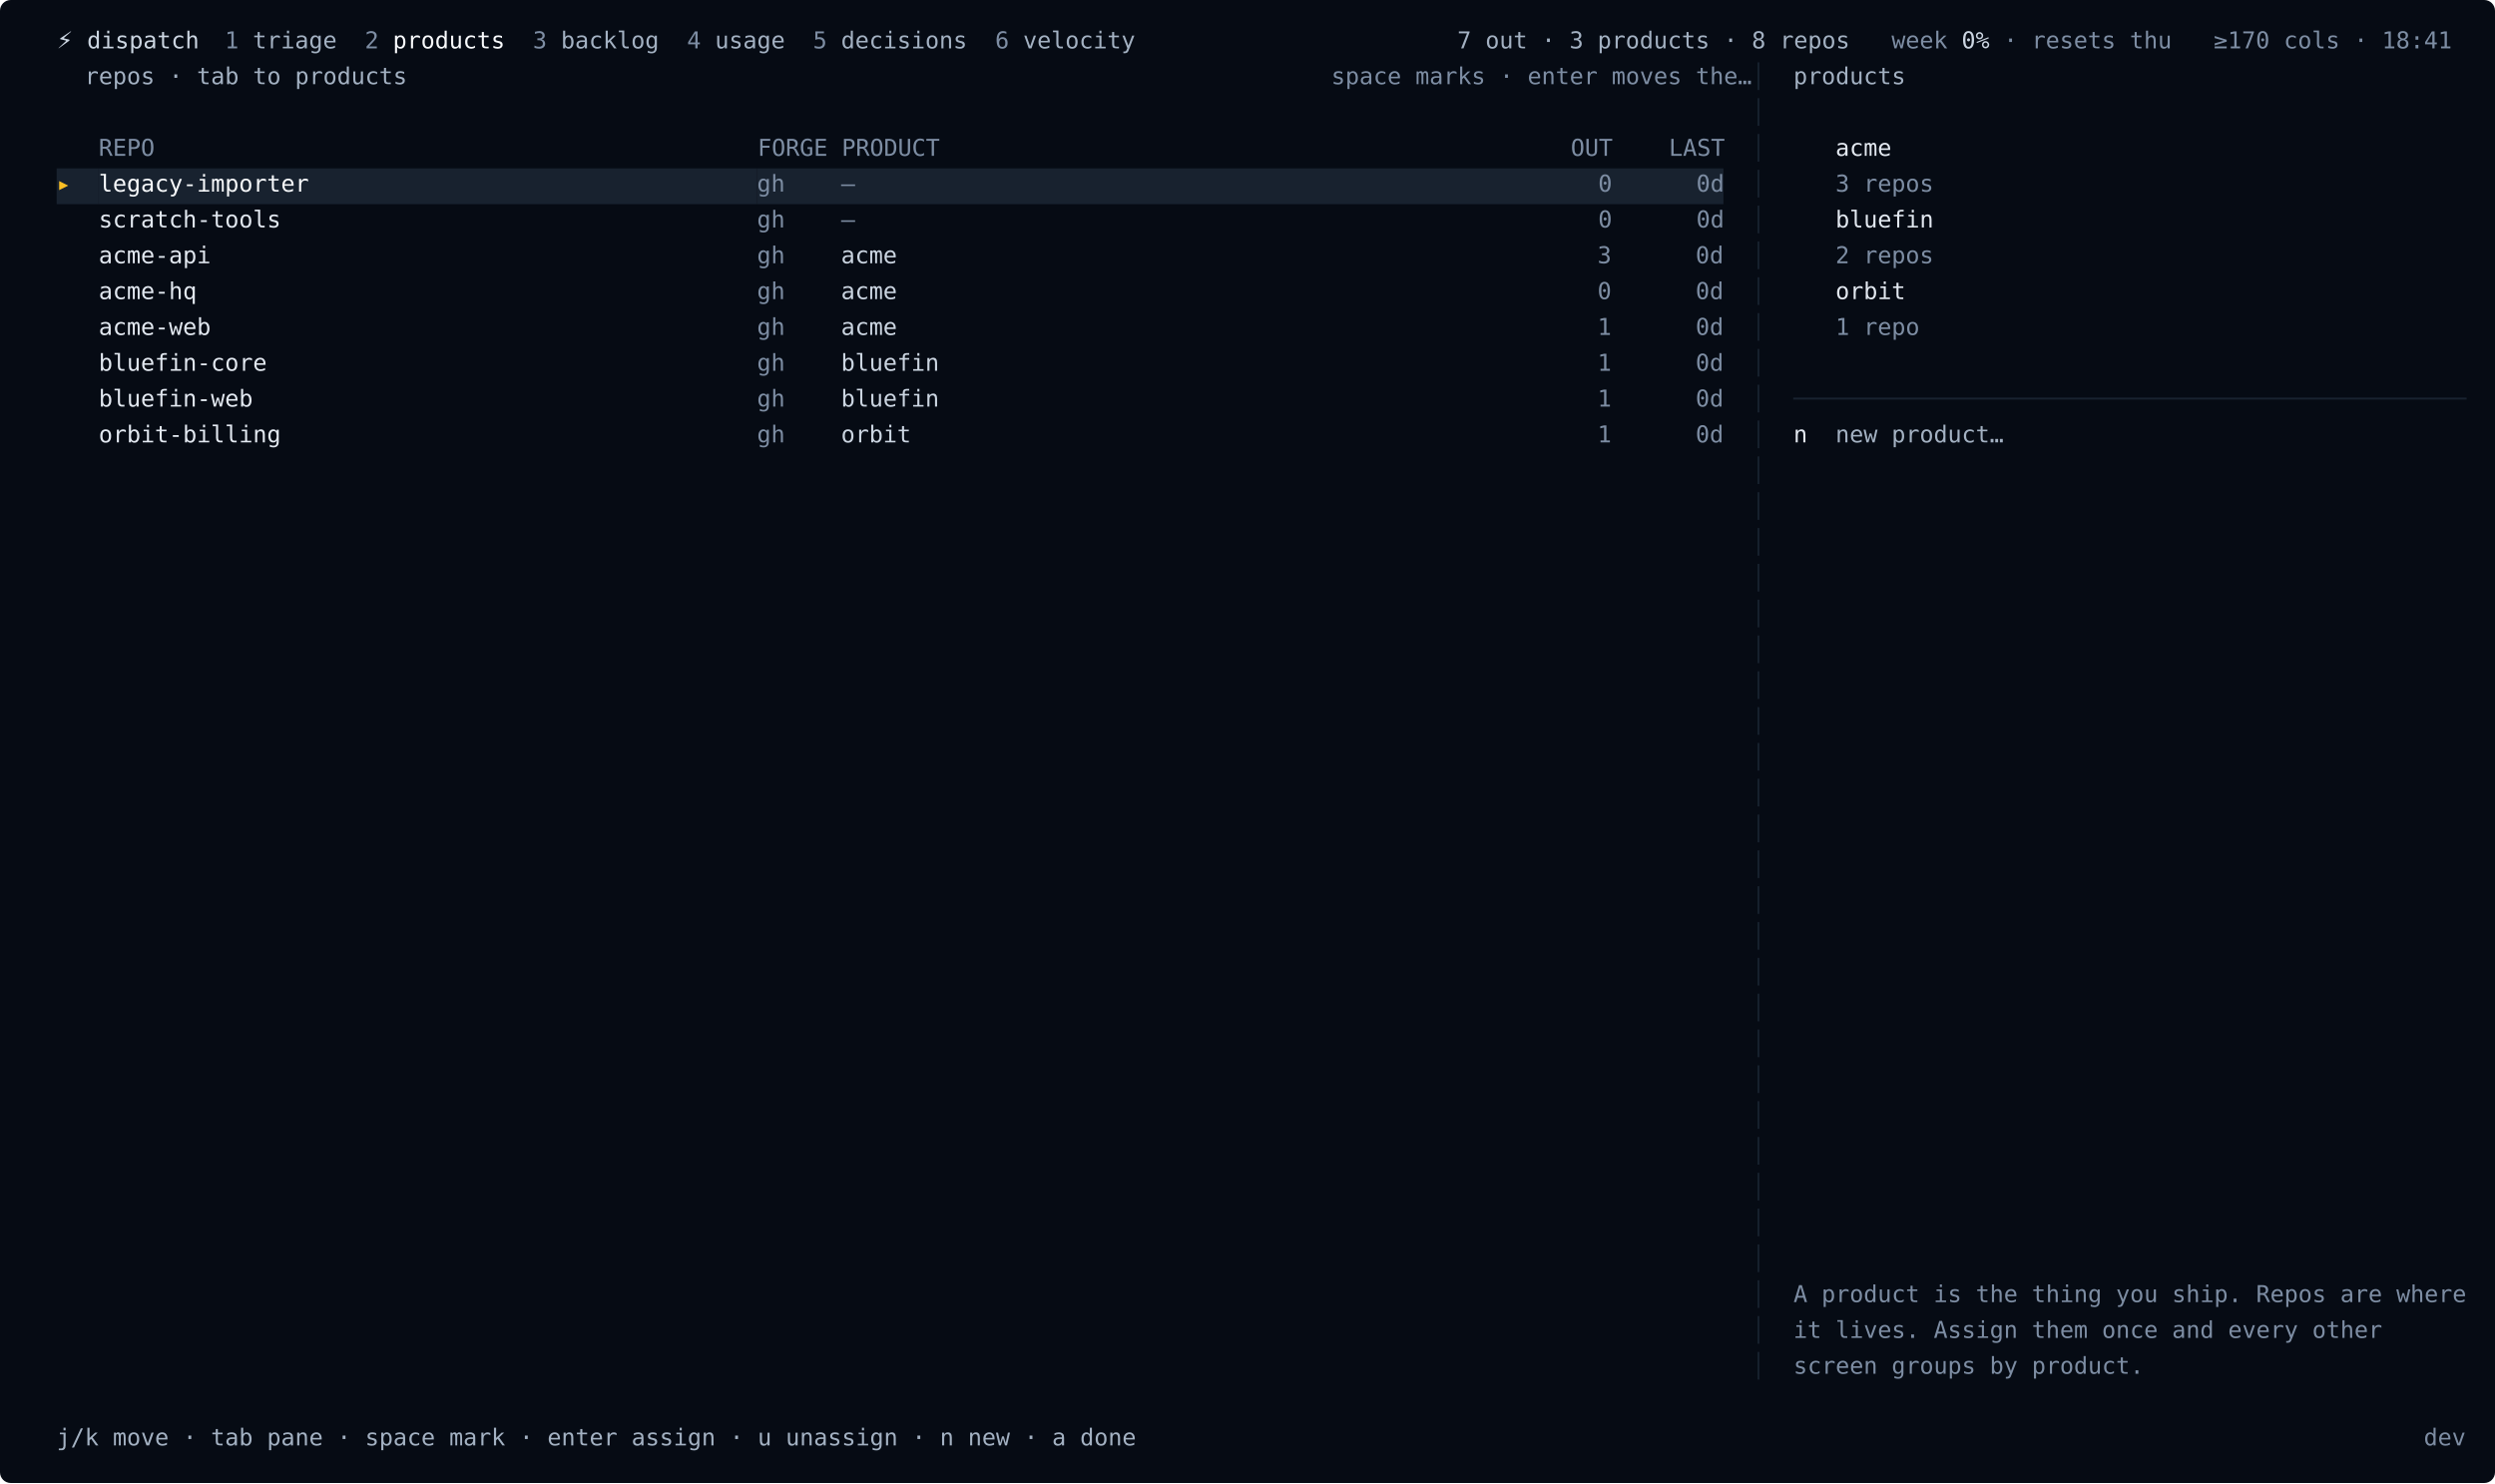
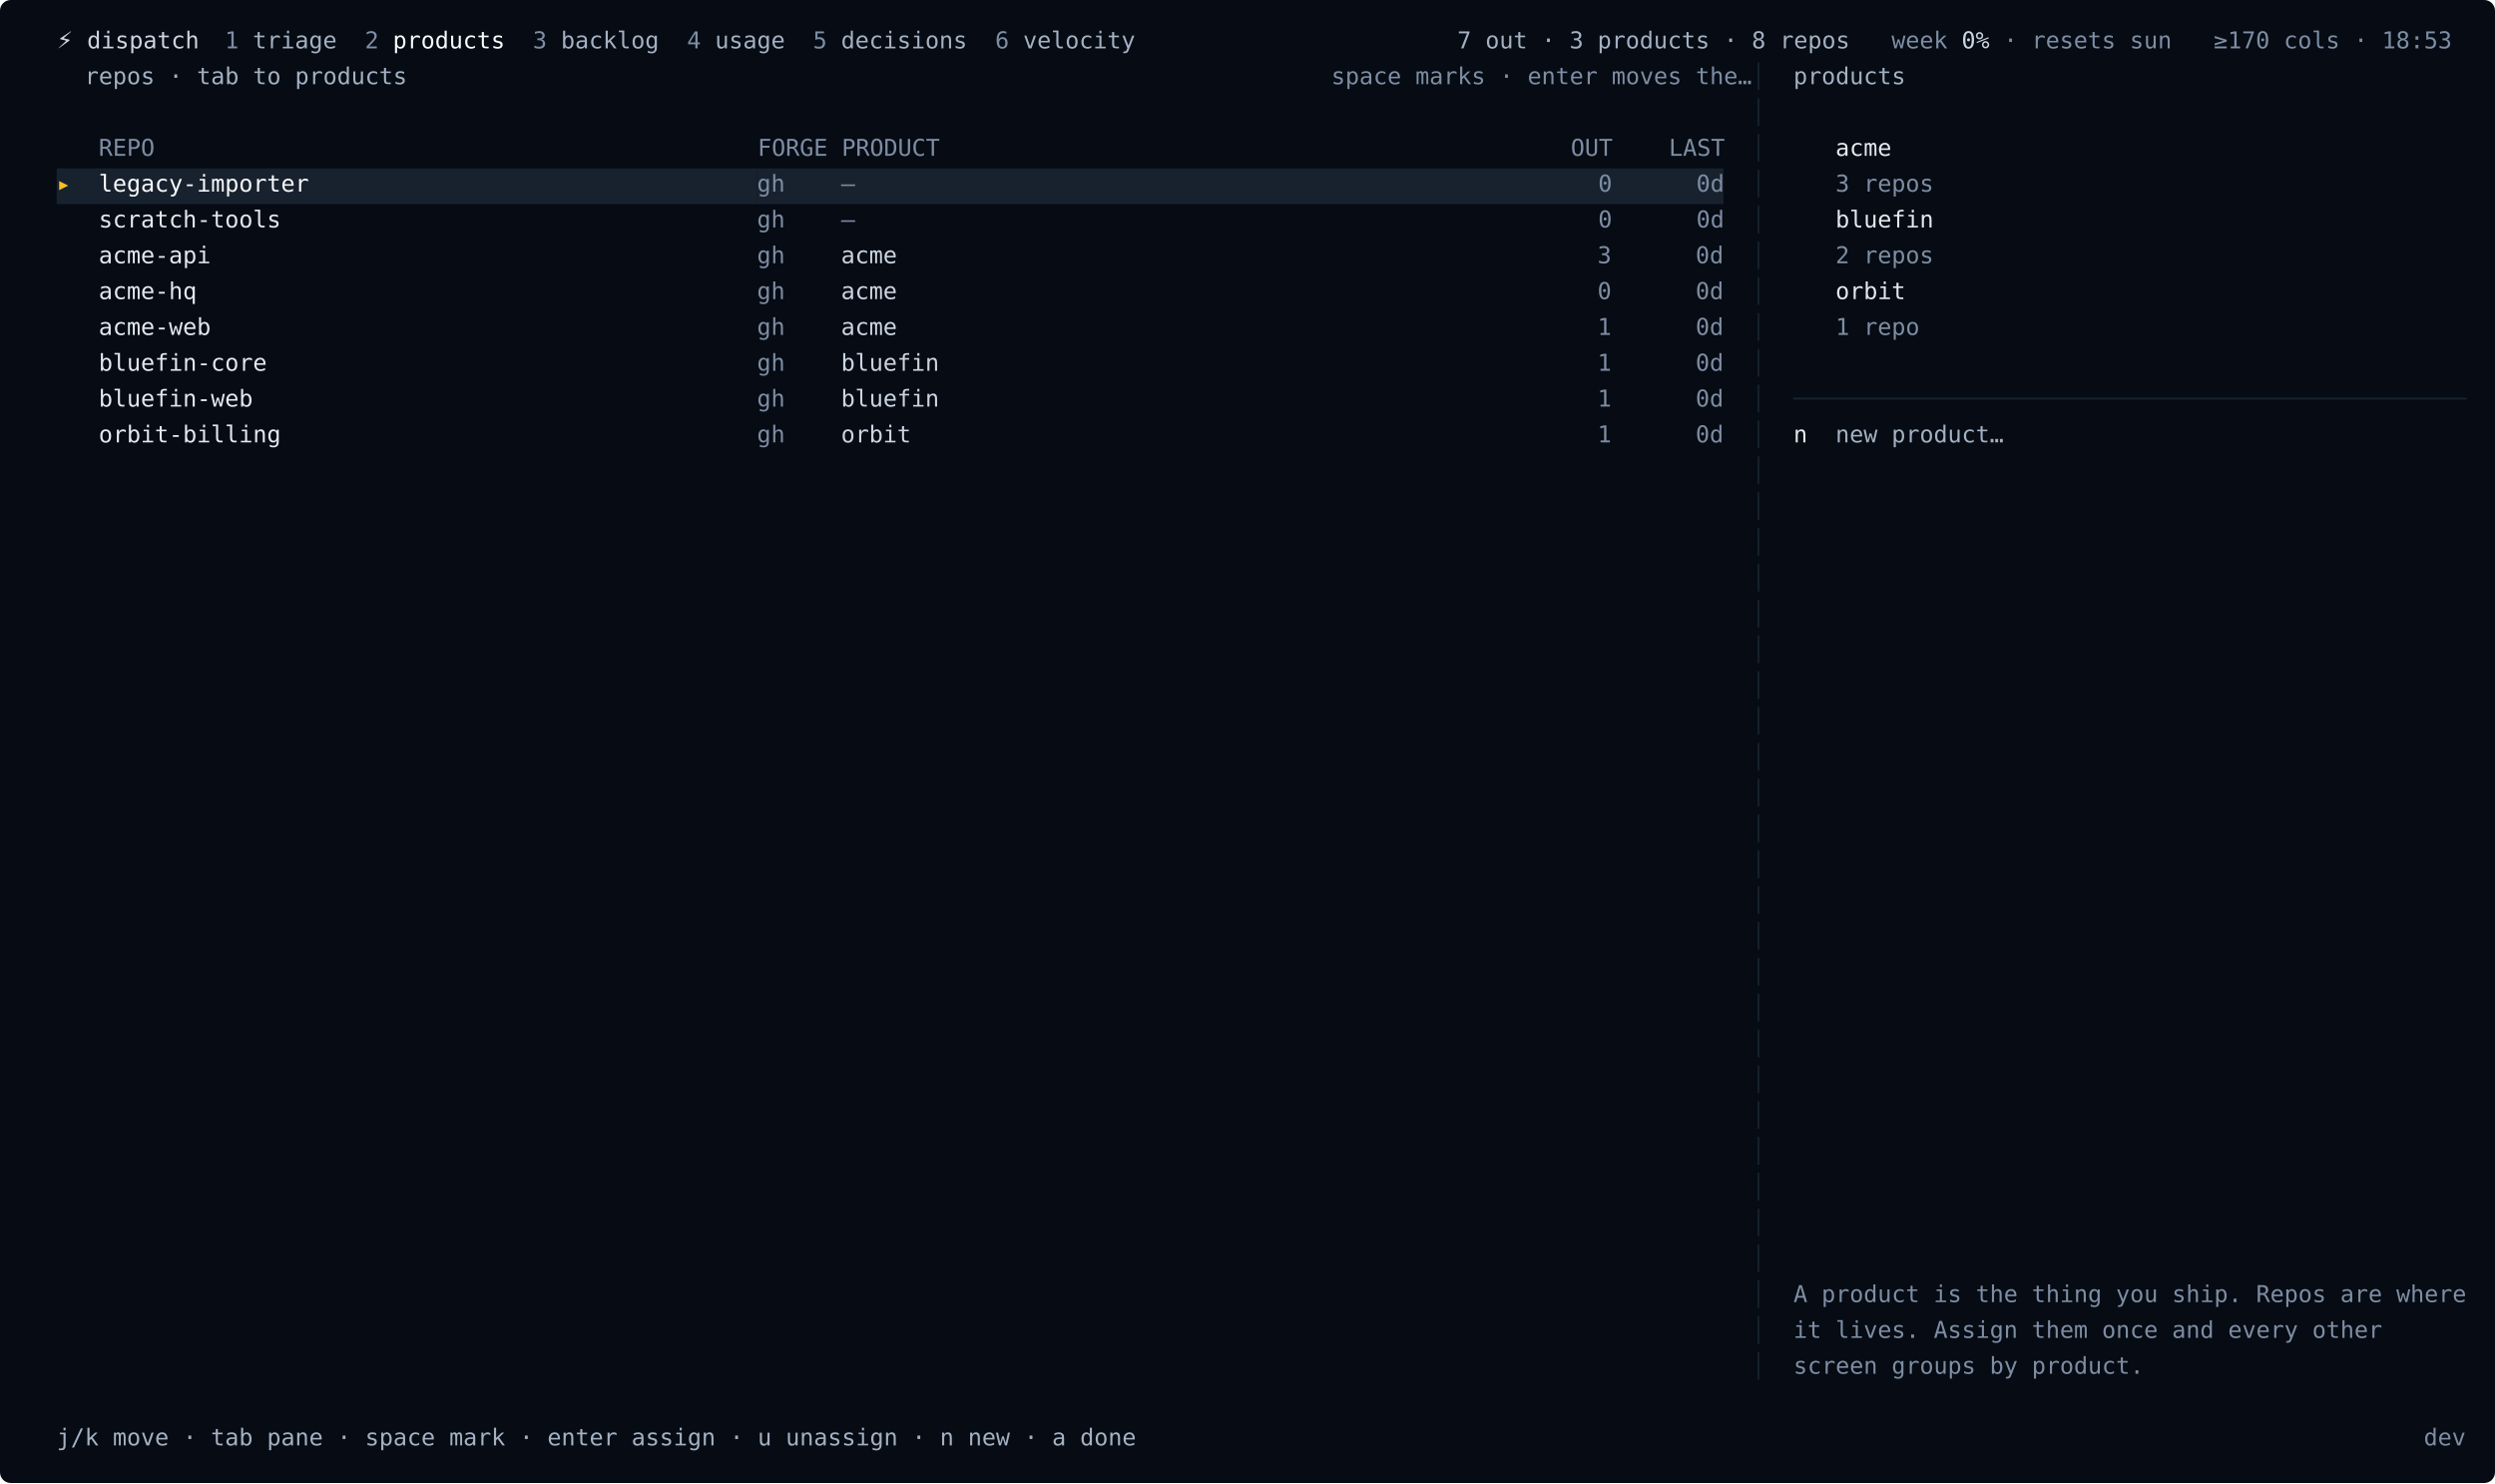
<svg xmlns="http://www.w3.org/2000/svg" width="1393" height="828" viewBox="0 0 1393 828" role="img" aria-label="Assigning repos to products">
  <rect width="1393" height="828" rx="6" fill="#060b14" />
  <g font-family="ui-monospace, SFMono-Regular, Menlo, Consolas, 'DejaVu Sans Mono', monospace" font-size="13.0" xml:space="preserve">
    <rect x="31.64" y="94.00" width="23.46" height="20.00" fill="#18222f" />
    <rect x="55.10" y="94.00" width="367.54" height="20.00" fill="#18222f" />
    <rect x="422.64" y="94.00" width="539.58" height="20.00" fill="#18222f" />
    <text xml:space="preserve" y="27.00" fill="#e2e8f0">
      <tspan x="16.00">  </tspan>
      <tspan x="31.64" fill="#cbd5e1">⚡ dispatch</tspan>
      <tspan x="109.84">  </tspan>
      <tspan x="125.48" fill="#7d8da3">1 </tspan>
      <tspan x="141.12" fill="#a3b1c2">triage</tspan>
      <tspan x="188.04">  </tspan>
      <tspan x="203.68" fill="#7d8da3">2 </tspan>
      <tspan x="219.32" fill="#f8fafc">products</tspan>
      <tspan x="281.88">  </tspan>
      <tspan x="297.52" fill="#7d8da3">3 </tspan>
      <tspan x="313.16" fill="#a3b1c2">backlog</tspan>
      <tspan x="367.90">  </tspan>
      <tspan x="383.54" fill="#7d8da3">4 </tspan>
      <tspan x="399.18" fill="#a3b1c2">usage</tspan>
      <tspan x="438.28">  </tspan>
      <tspan x="453.92" fill="#7d8da3">5 </tspan>
      <tspan x="469.56" fill="#a3b1c2">decisions</tspan>
      <tspan x="539.94">  </tspan>
      <tspan x="555.58" fill="#7d8da3">6 </tspan>
      <tspan x="571.22" fill="#a3b1c2">velocity</tspan>
      <tspan x="633.78">                       </tspan>
      <tspan x="813.64" fill="#a3b1c2">7 out · 3 products · 8 repos</tspan>
      <tspan x="1032.60">   </tspan>
      <tspan x="1056.06" fill="#7d8da3">week </tspan>
      <tspan x="1095.16" fill="#cbd5e1">0%</tspan>
-       <tspan x="1110.80" fill="#7d8da3"> · resets thu</tspan>
+       <tspan x="1110.80" fill="#7d8da3"> · resets sun</tspan>
      <tspan x="1212.46">   </tspan>
-       <tspan x="1235.92" fill="#7d8da3">≥170 cols · 18:41</tspan>
+       <tspan x="1235.92" fill="#7d8da3">≥170 cols · 18:53</tspan>
    </text>
    <text xml:space="preserve" y="47.00" fill="#e2e8f0">
      <tspan x="16.00">    </tspan>
      <tspan x="47.28" fill="#a3b1c2">repos · tab to products</tspan>
      <tspan x="227.14">                                                                  </tspan>
      <tspan x="743.26" fill="#7d8da3">space marks · enter moves the…</tspan>
      <tspan x="977.86" fill="#18222f">│</tspan>
      <tspan x="985.68">  </tspan>
      <tspan x="1001.32" fill="#a3b1c2">products</tspan>
    </text>
    <text xml:space="preserve" y="67.00" fill="#e2e8f0">
      <tspan x="16.00">                                                                                                                           </tspan>
      <tspan x="977.86" fill="#18222f">│</tspan>
    </text>
    <text xml:space="preserve" y="87.00" fill="#e2e8f0">
      <tspan x="16.00">     </tspan>
      <tspan x="55.10" fill="#7d8da3">REPO                                           FORGE PRODUCT                                             OUT    LAST</tspan>
      <tspan x="962.22">  </tspan>
      <tspan x="977.86" fill="#18222f">│</tspan>
      <tspan x="985.68">  </tspan>
      <tspan x="1001.32" fill="#cbd5e1">   </tspan>
      <tspan x="1024.78">acme                                         </tspan>
    </text>
    <text xml:space="preserve" y="107.00" fill="#e2e8f0">
      <tspan x="16.00">  </tspan>
      <tspan x="31.64" fill="#fbbf24">▸  </tspan>
      <tspan x="55.10" fill="#f8fafc">legacy-importer                                </tspan>
      <tspan x="422.64" fill="#7d8da3">gh    —                                                     0      0d</tspan>
      <tspan x="962.22">  </tspan>
      <tspan x="977.86" fill="#18222f">│</tspan>
      <tspan x="985.68">     </tspan>
      <tspan x="1024.78" fill="#7d8da3">3 repos                                      </tspan>
    </text>
    <text xml:space="preserve" y="127.00" fill="#e2e8f0">
      <tspan x="16.00">  </tspan>
      <tspan x="31.64" fill="#fbbf24">   </tspan>
      <tspan x="55.10">scratch-tools                                  </tspan>
      <tspan x="422.64" fill="#7d8da3">gh    —                                                     0      0d</tspan>
      <tspan x="962.22">  </tspan>
      <tspan x="977.86" fill="#18222f">│</tspan>
      <tspan x="985.68">  </tspan>
      <tspan x="1001.32" fill="#cbd5e1">   </tspan>
      <tspan x="1024.78">bluefin                                      </tspan>
    </text>
    <text xml:space="preserve" y="147.00" fill="#e2e8f0">
      <tspan x="16.00">  </tspan>
      <tspan x="31.64" fill="#fbbf24">   </tspan>
      <tspan x="55.10">acme-api                                       </tspan>
      <tspan x="422.64" fill="#7d8da3">gh    </tspan>
      <tspan x="469.56" fill="#cbd5e1">acme                                           </tspan>
      <tspan x="837.10" fill="#7d8da3">       3      0d</tspan>
      <tspan x="962.22">  </tspan>
      <tspan x="977.86" fill="#18222f">│</tspan>
      <tspan x="985.68">     </tspan>
      <tspan x="1024.78" fill="#7d8da3">2 repos                                      </tspan>
    </text>
    <text xml:space="preserve" y="167.00" fill="#e2e8f0">
      <tspan x="16.00">  </tspan>
      <tspan x="31.64" fill="#fbbf24">   </tspan>
      <tspan x="55.10">acme-hq                                        </tspan>
      <tspan x="422.64" fill="#7d8da3">gh    </tspan>
      <tspan x="469.56" fill="#cbd5e1">acme                                           </tspan>
      <tspan x="837.10" fill="#7d8da3">       0      0d</tspan>
      <tspan x="962.22">  </tspan>
      <tspan x="977.86" fill="#18222f">│</tspan>
      <tspan x="985.68">  </tspan>
      <tspan x="1001.32" fill="#cbd5e1">   </tspan>
      <tspan x="1024.78">orbit                                        </tspan>
    </text>
    <text xml:space="preserve" y="187.00" fill="#e2e8f0">
      <tspan x="16.00">  </tspan>
      <tspan x="31.64" fill="#fbbf24">   </tspan>
      <tspan x="55.10">acme-web                                       </tspan>
      <tspan x="422.64" fill="#7d8da3">gh    </tspan>
      <tspan x="469.56" fill="#cbd5e1">acme                                           </tspan>
      <tspan x="837.10" fill="#7d8da3">       1      0d</tspan>
      <tspan x="962.22">  </tspan>
      <tspan x="977.86" fill="#18222f">│</tspan>
      <tspan x="985.68">     </tspan>
      <tspan x="1024.78" fill="#7d8da3">1 repo                                       </tspan>
    </text>
    <text xml:space="preserve" y="207.00" fill="#e2e8f0">
      <tspan x="16.00">  </tspan>
      <tspan x="31.64" fill="#fbbf24">   </tspan>
      <tspan x="55.10">bluefin-core                                   </tspan>
      <tspan x="422.64" fill="#7d8da3">gh    </tspan>
      <tspan x="469.56" fill="#cbd5e1">bluefin                                        </tspan>
      <tspan x="837.10" fill="#7d8da3">       1      0d</tspan>
      <tspan x="962.22">  </tspan>
      <tspan x="977.86" fill="#18222f">│</tspan>
    </text>
    <text xml:space="preserve" y="227.00" fill="#e2e8f0">
      <tspan x="16.00">  </tspan>
      <tspan x="31.64" fill="#fbbf24">   </tspan>
      <tspan x="55.10">bluefin-web                                    </tspan>
      <tspan x="422.64" fill="#7d8da3">gh    </tspan>
      <tspan x="469.56" fill="#cbd5e1">bluefin                                        </tspan>
      <tspan x="837.10" fill="#7d8da3">       1      0d</tspan>
      <tspan x="962.22">  </tspan>
      <tspan x="977.86" fill="#18222f">│</tspan>
      <tspan x="985.68">  </tspan>
      <tspan x="1001.32" fill="#18222f">────────────────────────────────────────────────</tspan>
    </text>
    <text xml:space="preserve" y="247.00" fill="#e2e8f0">
      <tspan x="16.00">  </tspan>
      <tspan x="31.64" fill="#fbbf24">   </tspan>
      <tspan x="55.10">orbit-billing                                  </tspan>
      <tspan x="422.64" fill="#7d8da3">gh    </tspan>
      <tspan x="469.56" fill="#cbd5e1">orbit                                          </tspan>
      <tspan x="837.10" fill="#7d8da3">       1      0d</tspan>
      <tspan x="962.22">  </tspan>
      <tspan x="977.86" fill="#18222f">│</tspan>
      <tspan x="985.68">  </tspan>
      <tspan x="1001.32">n  </tspan>
      <tspan x="1024.78" fill="#a3b1c2">new product…                                 </tspan>
    </text>
    <text xml:space="preserve" y="267.00" fill="#e2e8f0">
      <tspan x="16.00">                                                                                                                           </tspan>
      <tspan x="977.86" fill="#18222f">│</tspan>
    </text>
    <text xml:space="preserve" y="287.00" fill="#e2e8f0">
      <tspan x="16.00">                                                                                                                           </tspan>
      <tspan x="977.86" fill="#18222f">│</tspan>
    </text>
    <text xml:space="preserve" y="307.00" fill="#e2e8f0">
      <tspan x="16.00">                                                                                                                           </tspan>
      <tspan x="977.86" fill="#18222f">│</tspan>
    </text>
    <text xml:space="preserve" y="327.00" fill="#e2e8f0">
      <tspan x="16.00">                                                                                                                           </tspan>
      <tspan x="977.86" fill="#18222f">│</tspan>
    </text>
    <text xml:space="preserve" y="347.00" fill="#e2e8f0">
      <tspan x="16.00">                                                                                                                           </tspan>
      <tspan x="977.86" fill="#18222f">│</tspan>
    </text>
    <text xml:space="preserve" y="367.00" fill="#e2e8f0">
      <tspan x="16.00">                                                                                                                           </tspan>
      <tspan x="977.86" fill="#18222f">│</tspan>
    </text>
    <text xml:space="preserve" y="387.00" fill="#e2e8f0">
      <tspan x="16.00">                                                                                                                           </tspan>
      <tspan x="977.86" fill="#18222f">│</tspan>
    </text>
    <text xml:space="preserve" y="407.00" fill="#e2e8f0">
      <tspan x="16.00">                                                                                                                           </tspan>
      <tspan x="977.86" fill="#18222f">│</tspan>
    </text>
    <text xml:space="preserve" y="427.00" fill="#e2e8f0">
      <tspan x="16.00">                                                                                                                           </tspan>
      <tspan x="977.86" fill="#18222f">│</tspan>
    </text>
    <text xml:space="preserve" y="447.00" fill="#e2e8f0">
      <tspan x="16.00">                                                                                                                           </tspan>
      <tspan x="977.86" fill="#18222f">│</tspan>
    </text>
    <text xml:space="preserve" y="467.00" fill="#e2e8f0">
      <tspan x="16.00">                                                                                                                           </tspan>
      <tspan x="977.86" fill="#18222f">│</tspan>
    </text>
    <text xml:space="preserve" y="487.00" fill="#e2e8f0">
      <tspan x="16.00">                                                                                                                           </tspan>
      <tspan x="977.86" fill="#18222f">│</tspan>
    </text>
    <text xml:space="preserve" y="507.00" fill="#e2e8f0">
      <tspan x="16.00">                                                                                                                           </tspan>
      <tspan x="977.86" fill="#18222f">│</tspan>
    </text>
    <text xml:space="preserve" y="527.00" fill="#e2e8f0">
      <tspan x="16.00">                                                                                                                           </tspan>
      <tspan x="977.86" fill="#18222f">│</tspan>
    </text>
    <text xml:space="preserve" y="547.00" fill="#e2e8f0">
      <tspan x="16.00">                                                                                                                           </tspan>
      <tspan x="977.86" fill="#18222f">│</tspan>
    </text>
    <text xml:space="preserve" y="567.00" fill="#e2e8f0">
      <tspan x="16.00">                                                                                                                           </tspan>
      <tspan x="977.86" fill="#18222f">│</tspan>
    </text>
    <text xml:space="preserve" y="587.00" fill="#e2e8f0">
      <tspan x="16.00">                                                                                                                           </tspan>
      <tspan x="977.86" fill="#18222f">│</tspan>
    </text>
    <text xml:space="preserve" y="607.00" fill="#e2e8f0">
      <tspan x="16.00">                                                                                                                           </tspan>
      <tspan x="977.86" fill="#18222f">│</tspan>
    </text>
    <text xml:space="preserve" y="627.00" fill="#e2e8f0">
      <tspan x="16.00">                                                                                                                           </tspan>
      <tspan x="977.86" fill="#18222f">│</tspan>
    </text>
    <text xml:space="preserve" y="647.00" fill="#e2e8f0">
      <tspan x="16.00">                                                                                                                           </tspan>
      <tspan x="977.86" fill="#18222f">│</tspan>
    </text>
    <text xml:space="preserve" y="667.00" fill="#e2e8f0">
      <tspan x="16.00">                                                                                                                           </tspan>
      <tspan x="977.86" fill="#18222f">│</tspan>
    </text>
    <text xml:space="preserve" y="687.00" fill="#e2e8f0">
      <tspan x="16.00">                                                                                                                           </tspan>
      <tspan x="977.86" fill="#18222f">│</tspan>
    </text>
    <text xml:space="preserve" y="707.00" fill="#e2e8f0">
      <tspan x="16.00">                                                                                                                           </tspan>
      <tspan x="977.86" fill="#18222f">│</tspan>
    </text>
    <text xml:space="preserve" y="727.00" fill="#e2e8f0">
      <tspan x="16.00">                                                                                                                           </tspan>
      <tspan x="977.86" fill="#18222f">│</tspan>
      <tspan x="985.68">  </tspan>
      <tspan x="1001.32" fill="#7d8da3">A product is the thing you ship. Repos are where</tspan>
    </text>
    <text xml:space="preserve" y="747.00" fill="#e2e8f0">
      <tspan x="16.00">                                                                                                                           </tspan>
      <tspan x="977.86" fill="#18222f">│</tspan>
      <tspan x="985.68">  </tspan>
      <tspan x="1001.32" fill="#7d8da3">it lives. Assign them once and every other</tspan>
    </text>
    <text xml:space="preserve" y="767.00" fill="#e2e8f0">
      <tspan x="16.00">                                                                                                                           </tspan>
      <tspan x="977.86" fill="#18222f">│</tspan>
      <tspan x="985.68">  </tspan>
      <tspan x="1001.32" fill="#7d8da3">screen groups by product.</tspan>
    </text>
    <text xml:space="preserve" y="807.00" fill="#e2e8f0">
      <tspan x="16.00">  </tspan>
      <tspan x="31.64" fill="#a3b1c2">j/k move · tab pane · space mark · enter assign · u unassign · n new · a done</tspan>
      <tspan x="633.78">                                                                                            </tspan>
      <tspan x="1353.22" fill="#7d8da3">dev</tspan>
    </text>
  </g>
</svg>
